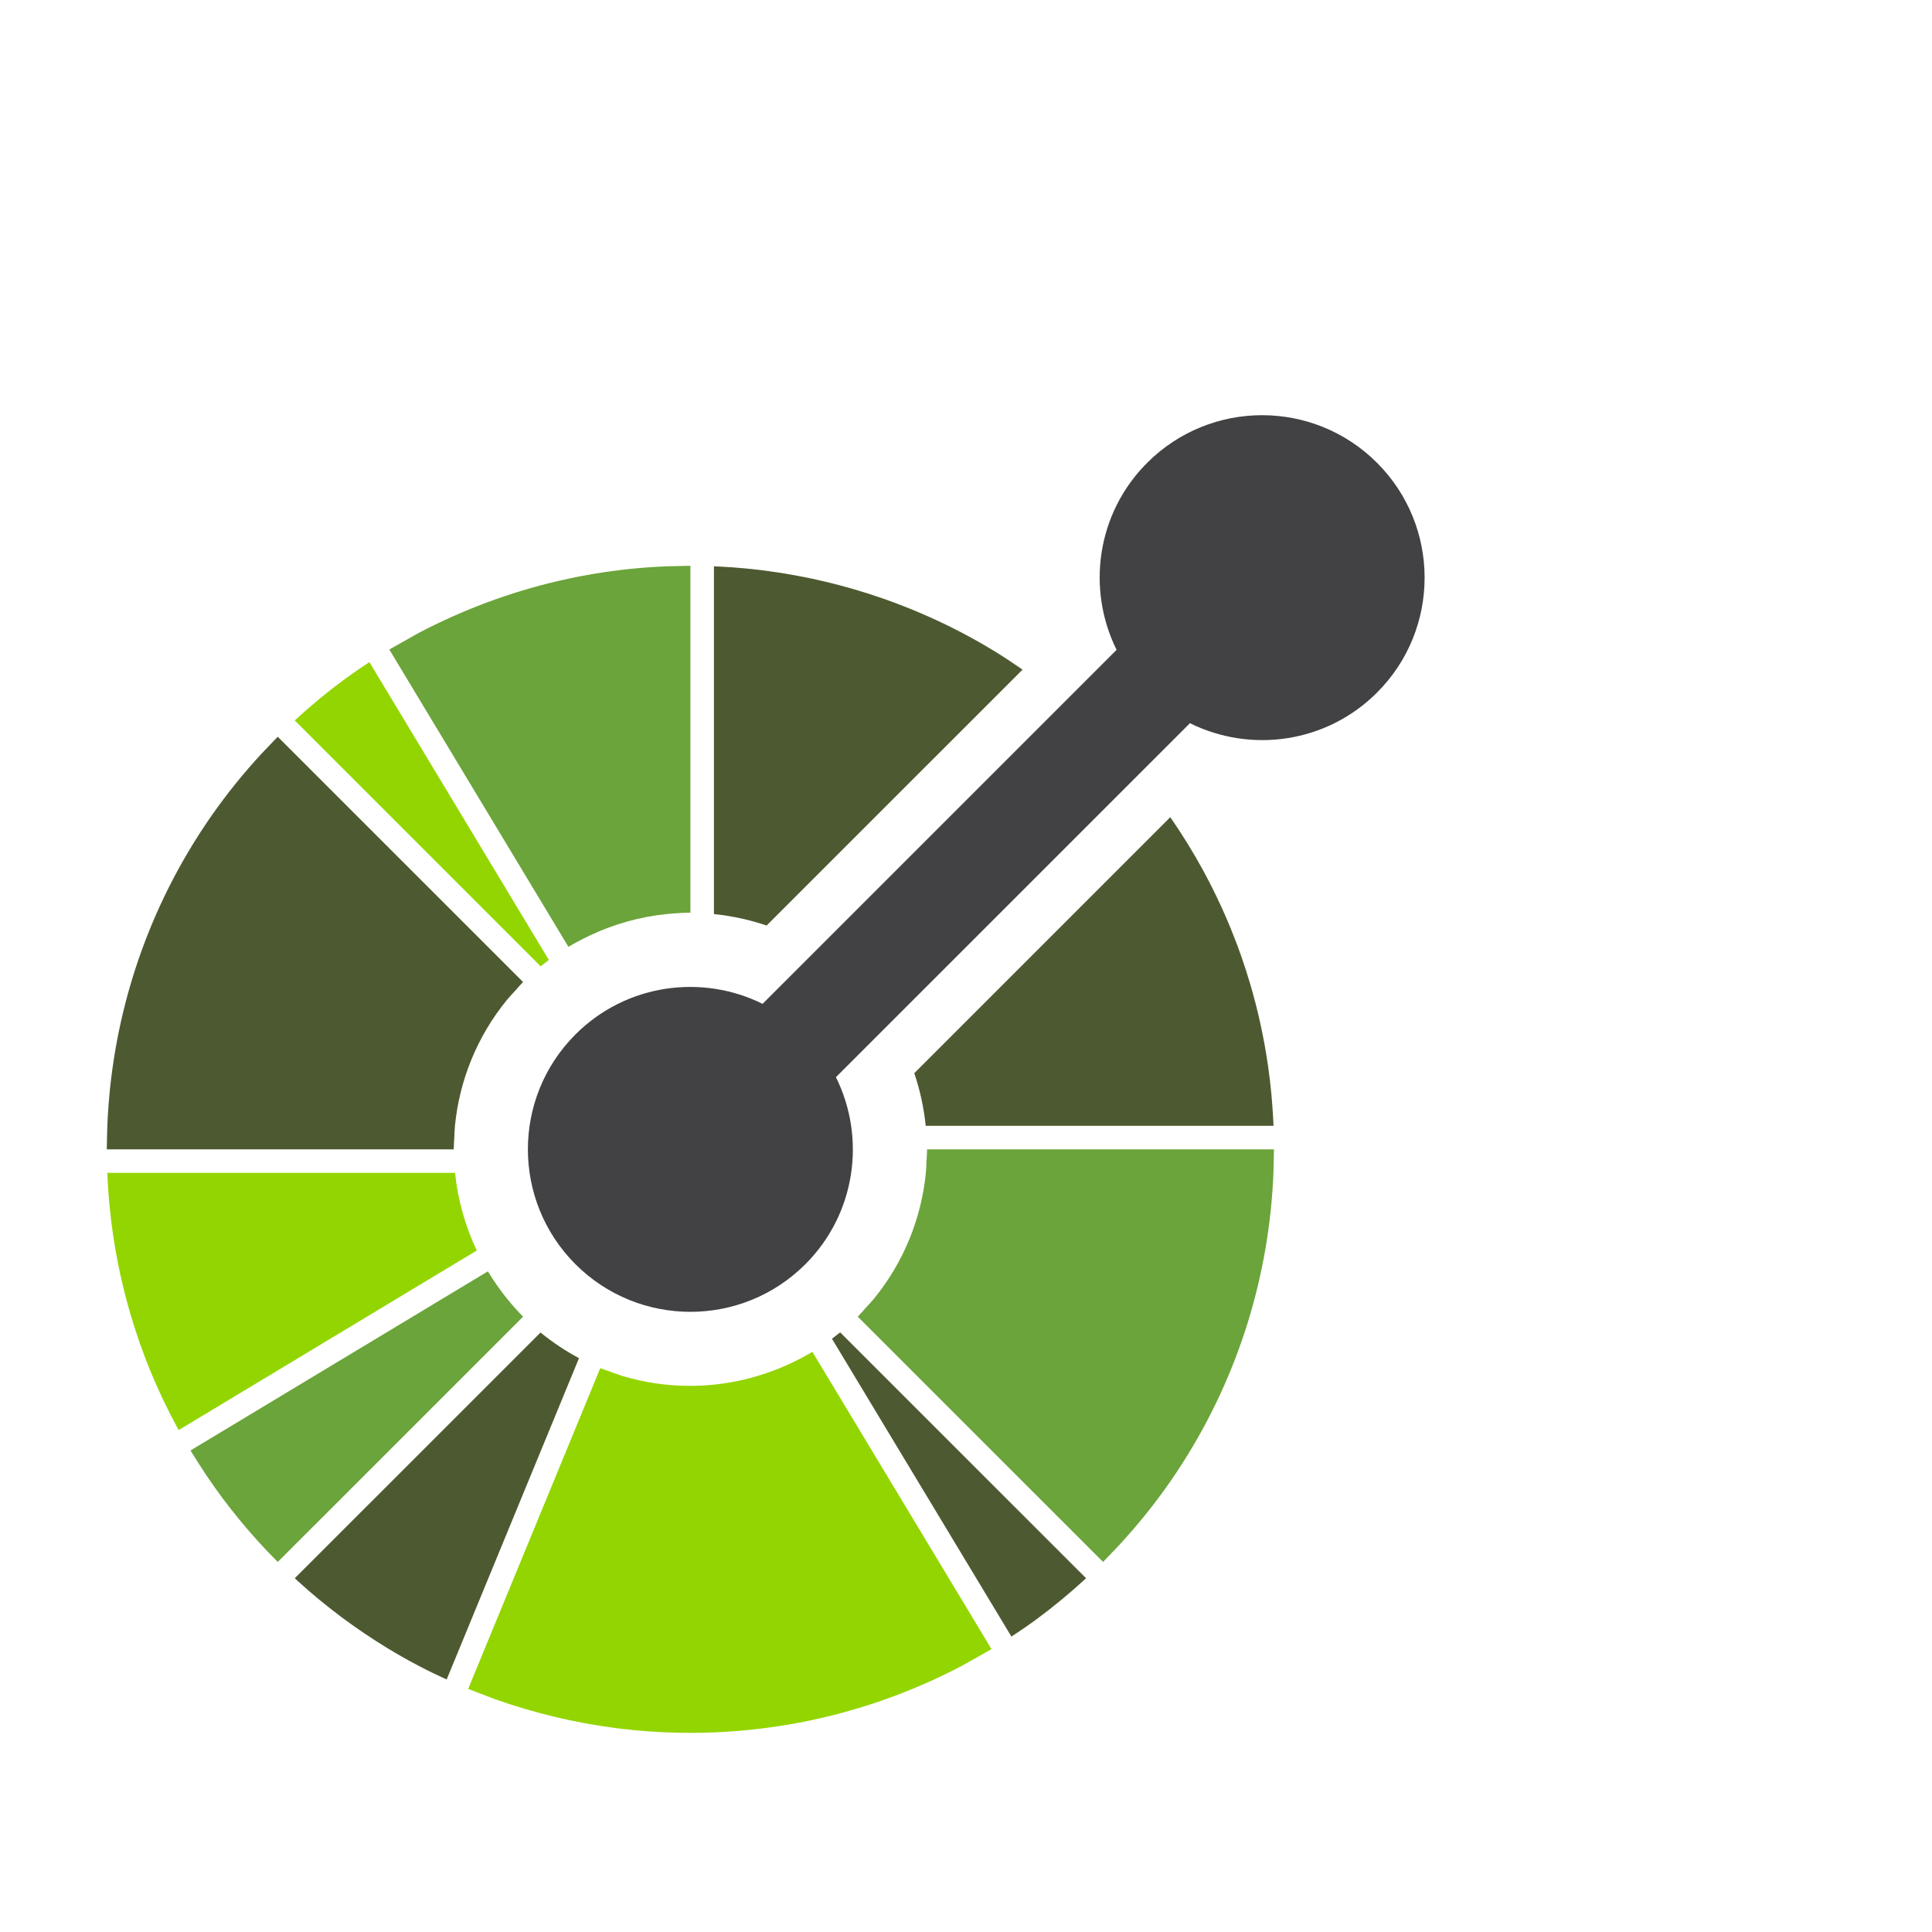
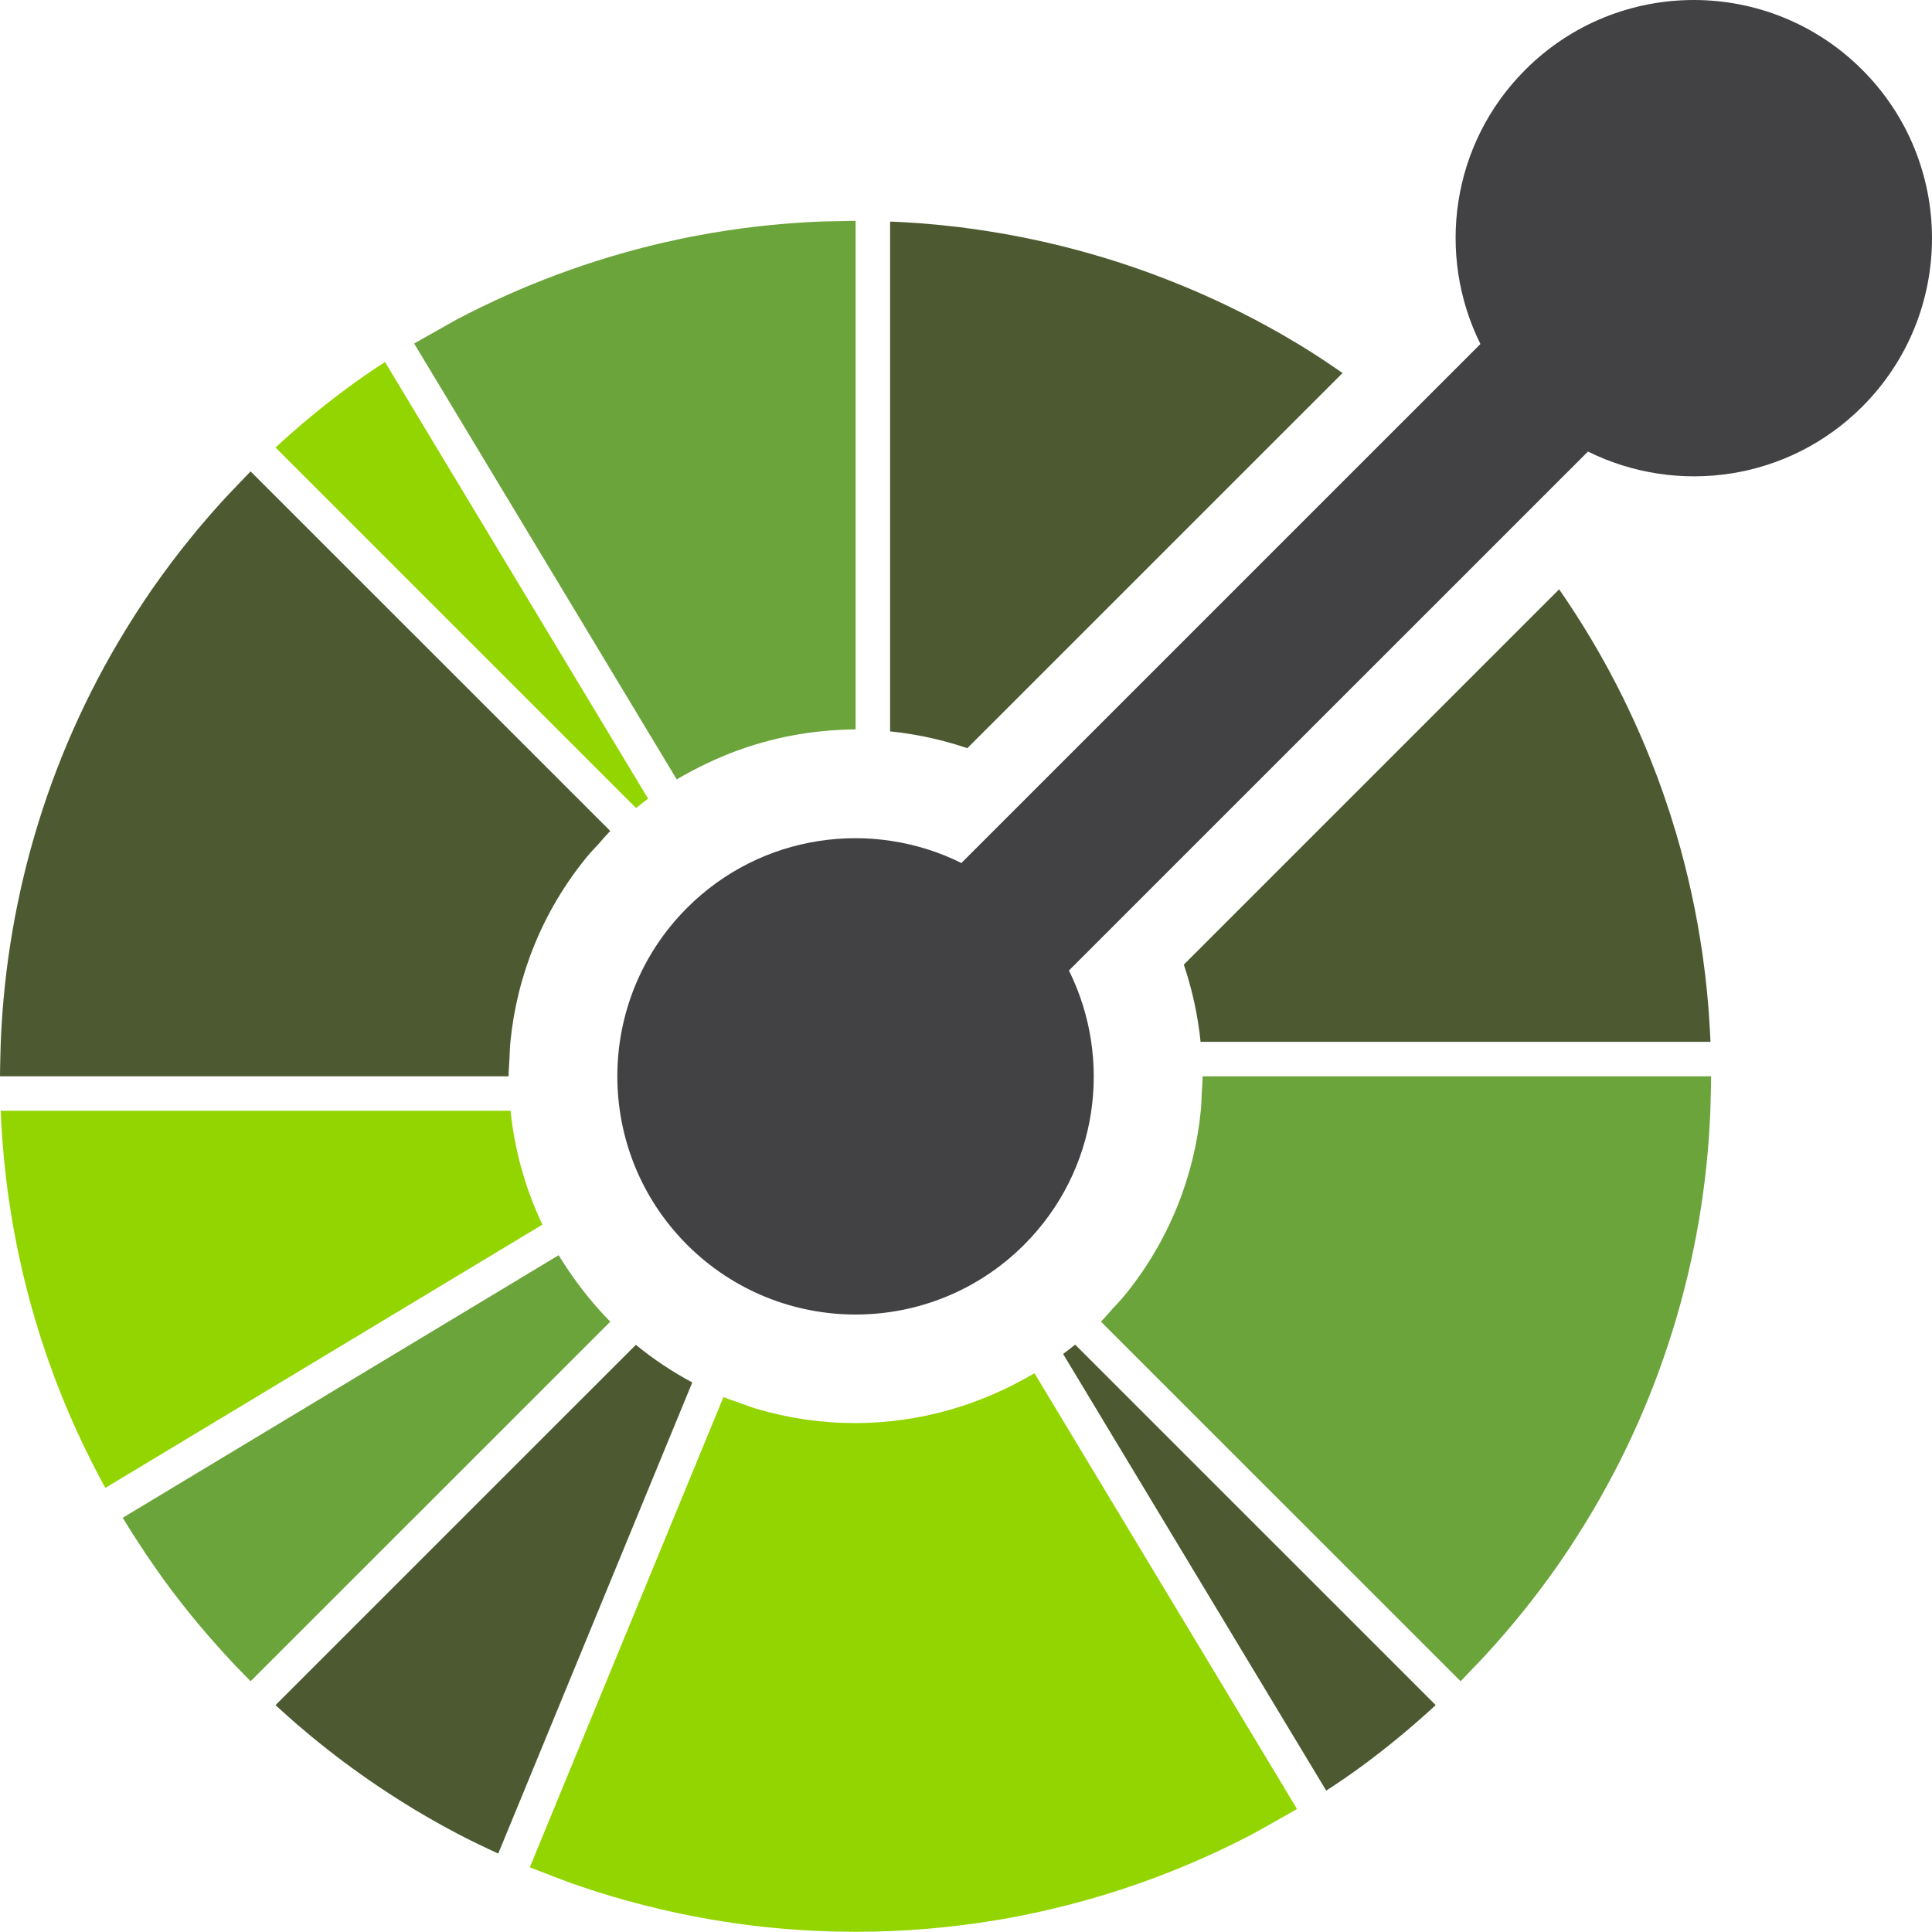
- <svg xmlns="http://www.w3.org/2000/svg" width="1000" height="1000" viewBox="-48.583 -136.229 879.496 773.982">
-   <path d="m158.57 344.93h-158.29c.03.78.05 1.55.09 2.32.06 1.49.17 2.97.26 4.46.04.64.07 1.28.12 1.91.12 1.72.27 3.44.43 5.15.04.39.07.78.11 1.15.18 1.91.39 3.82.61 5.71.01.18.03.37.06.55.25 2.04.51 4.09.81 6.12 0 .03 0 .06.01.08a266.05 266.05 0 0 0 8.18 37.4c.02.05.04.1.05.15.57 1.94 1.17 3.86 1.78 5.77.04.11.08.23.11.34s.07.22.11.34c.56 1.73 1.15 3.45 1.74 5.18.15.43.3.87.46 1.31.53 1.49 1.07 2.98 1.63 4.48.26.67.51 1.34.76 2.02.49 1.24.96 2.47 1.45 3.7.37.93.75 1.86 1.14 2.78.4.97.8 1.92 1.21 2.89.5 1.18 1.03 2.35 1.55 3.53.31.7.63 1.39.94 2.09.64 1.41 1.3 2.82 1.97 4.22.22.45.43.9.65 1.34.78 1.62 1.57 3.21 2.37 4.8.14.24.25.49.38.73.9 1.76 1.82 3.51 2.77 5.25.04.08.09.15.12.24.2.36.42.71.62 1.07l135.19-81.43.5-.3c-5.33-11.24-8.65-23.2-9.89-35.35z" fill="#93d500" />
-   <path d="m197.48 417.6-.38.38-111.5 111.49c.57.53 1.14 1.08 1.73 1.59 1.04.95 2.1 1.88 3.15 2.81.55.48 1.08.96 1.63 1.44 1.26 1.09 2.54 2.15 3.81 3.22.35.29.68.57 1.03.86a255.576 255.576 0 0 0 4.91 3.94c1.58 1.25 3.17 2.46 4.79 3.68.07.04.12.08.18.13a266.48 266.48 0 0 0 20.86 14.1c.24.16.49.3.74.46 1.37.81 2.73 1.62 4.11 2.42l2.52 1.44c.8.46 1.59.9 2.39 1.34 1.45.79 2.9 1.58 4.36 2.35.2.11.4.22.61.32 4.05 2.12 8.17 4.09 12.33 5.99l3.96-9.61 56.08-136.17.2-.5c-6.12-3.28-11.99-7.16-17.51-11.68z" fill="#4d5a31" />
-   <path d="m185.87 406.49a95.492 95.492 0 0 1 -3.48-4.1c-1-1.23-1.96-2.47-2.89-3.73-1.07-1.44-2.11-2.9-3.1-4.38-.99-1.49-1.97-2.99-2.89-4.51l-135.36 81.53c2.08 3.46 4.24 6.82 6.46 10.14.07.12.14.24.22.35.02.05.05.08.08.13.07.1.14.22.21.33.01.01.02.02.02.04.18.26.36.52.54.79.01.01.02.03.04.05s.01.01.01.02c2.35 3.47 4.77 6.89 7.26 10.23.05.07.11.14.16.21.06.07.11.14.16.21 1.09 1.43 2.17 2.86 3.29 4.28.15.19.29.37.45.55 1.14 1.47 2.31 2.92 3.5 4.35.28.34.57.68.85 1.03 1.07 1.28 2.14 2.55 3.23 3.81.47.54.95 1.09 1.43 1.62.93 1.06 1.85 2.12 2.8 3.16.52.57 1.06 1.15 1.59 1.72.24.27.48.52.73.79.69.75 1.38 1.5 2.08 2.24.28.29.58.58.86.88 1.23 1.28 2.48 2.57 3.74 3.83l111.67-111.65c-1.28-1.28-2.48-2.6-3.66-3.92z" fill="#6ba43a" />
-   <path d="m333.88 417.54c-1.23.99-2.47 1.96-3.73 2.89l.27.47 81.42 135.13c3.77-2.46 7.5-5 11.14-7.67 7.88-5.81 15.5-12.11 22.85-18.89l-111.51-111.49z" fill="#4d5a31" />
-   <path d="m400.01 557.14-2.76-4.59-76-126.13c-1.54.92-3.11 1.76-4.68 2.6-1.59.86-3.18 1.65-4.8 2.42-14.6 6.92-30.4 10.46-46.23 10.46-10.37 0-20.73-1.5-30.75-4.49-1.71-.51-3.38-1.18-5.06-1.78-1.69-.59-3.4-1.11-5.06-1.79l-56.04 136.08-2.19 5.33-1.88 4.57-.01.02c.14.06.29.11.43.17.16.06.31.11.46.18h.02c.04.02.08.03.11.04 1.32.55 2.65 1.01 3.98 1.53 1.67.65 3.33 1.31 5 1.92.86.31 1.7.67 2.55.97h.01a267.42 267.42 0 0 0 54.19 12.97c.73.09 1.44.19 2.17.29.75.09 1.51.16 2.27.25 1.42.16 2.84.32 4.27.46l1.06.09c1.75.17 3.5.32 5.24.44.6.05 1.2.07 1.79.12 1.53.1 3.06.19 4.59.26.94.06 1.88.08 2.82.12 1.22.04 2.43.09 3.65.13 1.75.04 3.52.05 5.28.06.42 0 .83.01 1.25.02 14.75 0 29.5-1.23 44.09-3.68.24-.04.49-.08.74-.11 1.54-.27 3.08-.56 4.62-.84.88-.17 1.77-.34 2.63-.51.9-.19 1.81-.37 2.71-.57 1.5-.31 3-.64 4.51-.99.27-.06.54-.11.81-.19 22.18-5.16 43.6-13.16 63.72-23.75v-.01c1.32-.69 2.61-1.48 3.92-2.2 1.56-.85 3.11-1.74 4.67-2.63 1.07-.61 2.16-1.18 3.23-1.82.01-.01.02-.02.03-.02h.01c.02-.01.03-.02.05-.03l.02-.02-.2-.33.2.33c.01 0 .02-.01.03-.01.02-.01.03-.02.05-.03.06-.04.12-.07.18-.11.34-.21.69-.41 1.04-.62zm-202.47-306.22c1.23-1 2.48-1.96 3.73-2.9l-.27-.46-81.42-135.14c-3.78 2.47-7.51 5.02-11.16 7.69-7.87 5.8-15.5 12.09-22.83 18.86l111.51 111.5z" fill="#93d500" />
-   <path d="m77.86 146.4c-1.27 1.27-2.47 2.58-3.71 3.86-1.23 1.29-2.49 2.57-3.7 3.87a266.156 266.156 0 0 0 -22.56 27.96c-.33.45-.65.93-.98 1.39-.76 1.12-1.52 2.23-2.26 3.35-.78 1.16-1.55 2.34-2.3 3.51-.28.43-.56.87-.83 1.3-25.65 40.23-39.39 85.86-41.24 131.87-.07 1.79-.11 3.58-.15 5.36-.03 1.78-.09 3.57-.09 5.35h157.93c0-1.78.16-3.56.26-5.35.09-1.79.11-3.58.29-5.36 2.04-20.56 9.98-40.64 23.82-57.5 1.12-1.37 2.39-2.66 3.6-3.98 1.19-1.33 2.31-2.7 3.59-3.98zm325.85-39.2c-.21-.13-.44-.26-.65-.39-1.39-.85-2.79-1.67-4.2-2.49-.81-.47-1.63-.93-2.44-1.39-.83-.46-1.64-.92-2.47-1.37a901.4 901.4 0 0 0 -4.29-2.32c-.23-.11-.45-.23-.68-.35-9.26-4.84-18.77-9.1-28.48-12.8-.25-.1-.5-.2-.75-.29-2.12-.79-4.24-1.58-6.38-2.32a267.084 267.084 0 0 0 -53.21-12.63l-2.22-.3c-.75-.09-1.49-.16-2.23-.24-1.43-.17-2.85-.33-4.29-.47-.39-.04-.79-.06-1.2-.11-1.69-.15-3.4-.3-5.1-.43l-1.99-.12c-1.45-.09-2.93-.2-4.38-.26-.78-.04-1.56-.07-2.33-.09v158.29c8.12.84 16.17 2.57 23.98 5.22l116.51-116.49c-4.33-3-8.7-5.92-13.2-8.65z" fill="#4d5a31" />
-   <path d="m260.36 68.7c-1.79.04-3.58.04-5.36.11-11.17.45-22.32 1.59-33.38 3.45-.24.04-.48.08-.73.12-1.55.27-3.09.55-4.63.84-.87.17-1.75.33-2.63.5-.91.18-1.81.37-2.72.57-1.5.31-3 .64-4.49.99-.28.05-.55.12-.82.18a267.465 267.465 0 0 0 -63.73 23.76c-1.31.7-2.59 1.49-3.9 2.2-1.56.86-3.12 1.74-4.67 2.63-1.15.67-2.32 1.28-3.47 1.96-.01.01-.03.02-.04.02-.08.05-.16.1-.24.14-.3.19-.61.34-.91.52l.01.02 2.77 4.59 78.75 130.73c1.54-.92 3.11-1.77 4.68-2.61 1.58-.85 3.18-1.65 4.79-2.41a107.25 107.25 0 0 1 35.36-9.91c1.78-.18 3.56-.33 5.35-.42 1.78-.09 3.57-.18 5.36-.18v-157.91c-1.79 0-3.57.08-5.35.11z" fill="#6ba43a" />
-   <path d="m531.05 321.17c-.08-1.42-.16-2.83-.26-4.26a75.4 75.4 0 0 0 -.14-2.12c-.11-1.67-.25-3.34-.41-5.01-.03-.43-.07-.86-.11-1.29-.18-1.87-.38-3.73-.6-5.59-.02-.15-.03-.3-.05-.45l-.03-.21c-.24-2.01-.51-4.02-.79-6.02l-.03-.19a266.454 266.454 0 0 0 -8.16-37.33c-.03-.09-.05-.16-.08-.24-.57-1.91-1.16-3.8-1.75-5.69-.09-.25-.17-.5-.25-.75-.56-1.71-1.13-3.41-1.72-5.11l-.48-1.38c-.52-1.47-1.06-2.94-1.6-4.41-.27-.7-.53-1.4-.81-2.09-.46-1.22-.93-2.43-1.42-3.63-.38-.97-.77-1.92-1.16-2.86-.39-.95-.79-1.88-1.18-2.82-.52-1.2-1.05-2.4-1.58-3.59-.3-.67-.6-1.35-.91-2.03-.65-1.42-1.32-2.85-1.99-4.27-.21-.42-.42-.86-.63-1.29-.78-1.62-1.58-3.25-2.4-4.85-.11-.22-.23-.45-.34-.67-.91-1.77-1.85-3.55-2.79-5.3-.04-.06-.07-.13-.11-.19a266.99 266.99 0 0 0 -15.11-24.52l-116.54 116.54c2.65 7.81 4.37 15.86 5.21 23.97h158.32c-.04-.79-.06-1.58-.1-2.35z" fill="#4d5a31" />
-   <path d="m373.45 334.22c0 1.79-.17 3.57-.26 5.36s-.12 3.58-.3 5.35c-2.04 20.57-9.97 40.65-23.81 57.52-1.12 1.37-2.39 2.65-3.6 3.98-1.2 1.32-2.31 2.69-3.59 3.97l111.67 111.65c1.27-1.27 2.46-2.58 3.7-3.87s2.5-2.56 3.7-3.87c8.26-8.95 15.82-18.31 22.62-28.04.28-.39.53-.77.8-1.15.83-1.19 1.63-2.4 2.45-3.6.71-1.08 1.42-2.15 2.11-3.24.35-.52.69-1.06 1.02-1.58 25.61-40.21 39.32-85.79 41.16-131.77.07-1.78.11-3.57.14-5.36.04-1.78.09-3.56.09-5.35z" fill="#6ba43a" />
-   <path d="m578.27 21.69c-28.89-28.89-75.73-28.89-104.62 0-23.05 23.04-27.66 57.49-13.93 85.15l-161.16 161.15c-27.66-13.72-62.12-9.12-85.17 13.92-28.89 28.89-28.88 75.73 0 104.62 28.9 28.89 75.75 28.88 104.64 0 23.05-23.05 27.65-57.5 13.92-85.16l161.16-161.14c27.67 13.72 62.11 9.12 85.16-13.93 28.89-28.88 28.89-75.72 0-104.61z" fill="#424143" />
+ <svg xmlns="http://www.w3.org/2000/svg" viewBox="30.168 -97.728 599.898 599.837" width="599.898" height="599.838">
+   <path d="M 188.698 247.179 L 30.408 247.179 C 30.438 247.959 30.458 248.729 30.498 249.499 C 30.558 250.989 30.668 252.469 30.758 253.959 C 30.798 254.599 30.828 255.239 30.878 255.869 C 30.998 257.589 31.148 259.309 31.308 261.019 C 31.348 261.409 31.378 261.799 31.418 262.169 C 31.598 264.079 31.808 265.989 32.028 267.879 C 32.038 268.059 32.058 268.249 32.088 268.429 C 32.338 270.469 32.598 272.519 32.898 274.549 C 32.898 274.579 32.898 274.609 32.908 274.629 C 34.733 287.276 37.467 299.775 41.088 312.029 C 41.108 312.079 41.128 312.129 41.138 312.179 C 41.708 314.119 42.308 316.039 42.918 317.949 C 42.958 318.059 42.998 318.179 43.028 318.289 C 43.058 318.399 43.098 318.509 43.138 318.629 C 43.698 320.359 44.288 322.079 44.878 323.809 C 45.028 324.239 45.178 324.679 45.338 325.119 C 45.868 326.609 46.408 328.099 46.968 329.599 C 47.228 330.269 47.478 330.939 47.728 331.619 C 48.218 332.859 48.688 334.089 49.178 335.319 C 49.548 336.249 49.928 337.179 50.318 338.099 C 50.718 339.069 51.118 340.019 51.528 340.989 C 52.028 342.169 52.558 343.339 53.078 344.519 C 53.388 345.219 53.708 345.909 54.018 346.609 C 54.658 348.019 55.318 349.429 55.988 350.829 C 56.208 351.279 56.418 351.729 56.638 352.169 C 57.418 353.789 58.208 355.379 59.008 356.969 C 59.148 357.209 59.258 357.459 59.388 357.699 C 60.288 359.459 61.208 361.209 62.158 362.949 C 62.198 363.029 62.248 363.099 62.278 363.189 C 62.478 363.549 62.698 363.899 62.898 364.259 L 198.088 282.829 L 198.588 282.529 C 193.258 271.289 189.938 259.329 188.698 247.179 L 188.698 247.179 Z" fill="#93d500" transform="matrix(1, 0, 0, 1, 0, 0)" />
+   <path d="M 227.608 319.849 L 227.228 320.229 L 115.728 431.719 C 116.298 432.249 116.868 432.799 117.458 433.309 C 118.498 434.259 119.558 435.189 120.608 436.119 C 121.158 436.599 121.688 437.079 122.238 437.559 C 123.498 438.649 124.778 439.709 126.048 440.779 C 126.398 441.069 126.728 441.349 127.078 441.639 C 128.699 442.972 130.336 444.286 131.988 445.579 C 133.568 446.829 135.158 448.039 136.778 449.259 C 136.848 449.299 136.898 449.339 136.958 449.389 C 143.686 454.415 150.647 459.12 157.818 463.489 C 158.058 463.649 158.308 463.789 158.558 463.949 C 159.928 464.759 161.288 465.569 162.668 466.369 L 165.188 467.809 C 165.988 468.269 166.778 468.709 167.578 469.149 C 169.028 469.939 170.478 470.729 171.938 471.499 C 172.138 471.609 172.338 471.719 172.548 471.819 C 176.598 473.939 180.718 475.909 184.878 477.809 L 188.838 468.199 L 244.918 332.029 L 245.118 331.529 C 238.998 328.249 233.128 324.369 227.608 319.849 L 227.608 319.849 Z" fill="#4d5a31" transform="matrix(1, 0, 0, 1, 0, 0)" />
+   <path d="M 215.998 308.739 C 214.8 307.405 213.64 306.038 212.518 304.639 C 211.518 303.409 210.558 302.169 209.628 300.909 C 208.558 299.469 207.518 298.009 206.528 296.529 C 205.538 295.039 204.558 293.539 203.638 292.019 L 68.278 373.549 C 70.358 377.009 72.518 380.369 74.738 383.689 C 74.808 383.809 74.878 383.929 74.958 384.039 C 74.978 384.089 75.008 384.119 75.038 384.169 C 75.108 384.269 75.178 384.389 75.248 384.499 C 75.258 384.509 75.268 384.519 75.268 384.539 C 75.448 384.799 75.628 385.059 75.808 385.329 C 75.818 385.339 75.828 385.359 75.848 385.379 C 75.868 385.399 75.858 385.389 75.858 385.399 C 78.208 388.869 80.628 392.289 83.118 395.629 C 83.168 395.699 83.228 395.769 83.278 395.839 C 83.338 395.909 83.388 395.979 83.438 396.049 C 84.528 397.479 85.608 398.909 86.728 400.329 C 86.878 400.519 87.018 400.699 87.178 400.879 C 88.318 402.349 89.488 403.799 90.678 405.229 C 90.958 405.569 91.248 405.909 91.528 406.259 C 92.598 407.539 93.668 408.809 94.758 410.069 C 95.228 410.609 95.708 411.159 96.188 411.689 C 97.118 412.749 98.038 413.809 98.988 414.849 C 99.508 415.419 100.048 415.999 100.578 416.569 C 100.818 416.839 101.058 417.089 101.308 417.359 C 101.998 418.109 102.688 418.859 103.388 419.599 C 103.668 419.889 103.968 420.179 104.248 420.479 C 105.478 421.759 106.728 423.049 107.988 424.309 L 219.658 312.659 C 218.378 311.379 217.178 310.059 215.998 308.739 L 215.998 308.739 Z" fill="#6ba43a" transform="matrix(1, 0, 0, 1, 0, 0)" />
+   <path d="M 364.008 319.789 C 362.778 320.779 361.538 321.749 360.278 322.679 L 360.548 323.149 L 441.968 458.279 C 445.738 455.819 449.468 453.279 453.108 450.609 C 460.988 444.799 468.608 438.499 475.958 431.719 L 364.448 320.229 L 364.008 319.789 Z" fill="#4d5a31" transform="matrix(1, 0, 0, 1, 0, 0)" />
+   <path d="M 430.138 459.389 L 427.378 454.799 L 351.378 328.669 C 349.838 329.589 348.268 330.429 346.698 331.269 C 345.108 332.129 343.518 332.919 341.898 333.689 C 327.298 340.609 311.498 344.149 295.668 344.149 C 285.298 344.149 274.938 342.649 264.918 339.659 C 263.208 339.149 261.538 338.479 259.858 337.879 C 258.168 337.289 256.458 336.769 254.798 336.089 L 198.758 472.169 L 196.568 477.499 L 194.688 482.069 L 194.678 482.089 C 194.818 482.149 194.968 482.199 195.108 482.259 C 195.268 482.319 195.418 482.369 195.568 482.439 L 195.588 482.439 C 195.628 482.459 195.668 482.469 195.698 482.479 C 197.018 483.029 198.348 483.489 199.678 484.009 C 201.348 484.659 203.008 485.319 204.678 485.929 C 205.538 486.239 206.378 486.599 207.228 486.899 L 207.238 486.899 C 224.801 493.097 242.963 497.444 261.428 499.869 C 262.158 499.959 262.868 500.059 263.598 500.159 C 264.348 500.249 265.108 500.319 265.868 500.409 C 267.288 500.569 268.708 500.729 270.138 500.869 L 271.198 500.959 C 272.948 501.129 274.698 501.279 276.438 501.399 C 277.038 501.449 277.638 501.469 278.228 501.519 C 279.758 501.619 281.288 501.709 282.818 501.779 C 283.758 501.839 284.698 501.859 285.638 501.899 C 286.858 501.939 288.068 501.989 289.288 502.029 C 291.038 502.069 292.808 502.079 294.568 502.089 C 294.988 502.089 295.398 502.099 295.818 502.109 C 310.568 502.109 325.318 500.879 339.908 498.429 C 340.148 498.389 340.398 498.349 340.648 498.319 C 342.188 498.049 343.728 497.759 345.268 497.479 C 346.148 497.309 347.038 497.139 347.898 496.969 C 348.798 496.779 349.708 496.599 350.608 496.399 C 352.108 496.089 353.608 495.759 355.118 495.409 C 355.388 495.349 355.658 495.299 355.928 495.219 C 378.108 490.059 399.528 482.059 419.648 471.469 L 419.648 471.459 C 420.968 470.769 422.258 469.979 423.568 469.259 C 425.128 468.409 426.678 467.519 428.238 466.629 C 429.308 466.019 430.398 465.449 431.468 464.809 C 431.478 464.799 431.488 464.789 431.498 464.789 L 431.508 464.789 C 431.528 464.779 431.538 464.769 431.558 464.759 L 431.578 464.739 L 431.378 464.409 L 431.578 464.739 C 431.588 464.739 431.598 464.729 431.608 464.729 C 431.628 464.719 431.638 464.709 431.658 464.699 C 431.718 464.659 431.778 464.629 431.838 464.589 C 432.178 464.379 432.528 464.179 432.878 463.969 L 430.138 459.389 Z M 227.668 153.169 C 228.898 152.169 230.148 151.209 231.398 150.269 L 231.128 149.809 L 149.708 14.669 C 145.928 17.139 142.198 19.689 138.548 22.359 C 130.678 28.159 123.048 34.449 115.718 41.219 L 227.228 152.719 L 227.668 153.169 Z" fill="#93d500" transform="matrix(1, 0, 0, 1, 0, 0)" />
+   <path d="M 107.988 48.649 C 106.718 49.919 105.518 51.229 104.278 52.509 C 103.048 53.799 101.788 55.079 100.578 56.379 C 92.437 65.18 84.9 74.521 78.018 84.339 C 77.688 84.789 77.368 85.269 77.038 85.729 C 76.278 86.849 75.518 87.959 74.778 89.079 C 73.998 90.239 73.228 91.419 72.478 92.589 C 72.198 93.019 71.918 93.459 71.648 93.889 C 45.998 134.119 32.258 179.749 30.408 225.759 C 30.338 227.549 30.298 229.339 30.258 231.119 C 30.228 232.899 30.168 234.689 30.168 236.469 L 188.098 236.469 C 188.098 234.689 188.258 232.909 188.358 231.119 C 188.448 229.329 188.468 227.539 188.648 225.759 C 190.688 205.199 198.628 185.119 212.468 168.259 C 213.588 166.889 214.858 165.599 216.068 164.279 C 217.258 162.949 218.378 161.579 219.658 160.299 L 107.988 48.649 Z M 433.838 9.449 C 433.628 9.319 433.398 9.189 433.188 9.059 C 431.798 8.209 430.398 7.389 428.988 6.569 C 428.178 6.099 427.358 5.639 426.548 5.179 C 425.718 4.719 424.908 4.259 424.078 3.809 C 422.65 3.031 421.22 2.258 419.788 1.489 C 419.558 1.379 419.338 1.259 419.108 1.139 C 409.848 -3.701 400.338 -7.961 390.628 -11.661 C 390.378 -11.761 390.128 -11.861 389.878 -11.951 C 387.758 -12.741 385.638 -13.531 383.498 -14.271 C 366.241 -20.291 348.41 -24.523 330.288 -26.901 L 328.068 -27.201 C 327.318 -27.291 326.578 -27.361 325.838 -27.441 C 324.408 -27.611 322.988 -27.771 321.548 -27.911 C 321.158 -27.951 320.758 -27.971 320.348 -28.021 C 318.658 -28.171 316.948 -28.321 315.248 -28.451 L 313.258 -28.571 C 311.808 -28.661 310.328 -28.771 308.878 -28.831 C 308.098 -28.871 307.318 -28.901 306.548 -28.921 L 306.548 129.369 C 314.668 130.209 322.718 131.939 330.528 134.589 L 447.038 18.099 C 442.708 15.099 438.338 12.179 433.838 9.449 L 433.838 9.449 Z" fill="#4d5a31" transform="matrix(1, 0, 0, 1, 0, 0)" />
+   <path d="M 290.488 -29.051 C 288.698 -29.011 286.908 -29.011 285.128 -28.941 C 273.958 -28.491 262.808 -27.351 251.748 -25.491 C 251.508 -25.451 251.268 -25.411 251.018 -25.371 C 249.468 -25.101 247.928 -24.821 246.388 -24.531 C 245.518 -24.361 244.638 -24.201 243.758 -24.031 C 242.848 -23.851 241.948 -23.661 241.038 -23.461 C 239.538 -23.151 238.038 -22.821 236.548 -22.471 C 236.268 -22.421 235.998 -22.351 235.728 -22.291 C 213.56 -17.116 192.144 -9.131 171.998 1.469 C 170.688 2.169 169.408 2.959 168.098 3.669 C 166.538 4.529 164.978 5.409 163.428 6.299 C 162.278 6.969 161.108 7.579 159.958 8.259 C 159.948 8.269 159.928 8.279 159.918 8.279 C 159.838 8.329 159.758 8.379 159.678 8.419 C 159.378 8.609 159.068 8.759 158.768 8.939 L 158.778 8.959 L 161.548 13.549 L 240.298 144.279 C 241.838 143.359 243.408 142.509 244.978 141.669 C 246.558 140.819 248.158 140.019 249.768 139.259 C 260.898 133.947 272.86 130.595 285.128 129.349 C 286.908 129.169 288.688 129.019 290.478 128.929 C 292.258 128.839 294.048 128.749 295.838 128.749 L 295.838 -29.161 C 294.048 -29.161 292.268 -29.081 290.488 -29.051 L 290.488 -29.051 Z" fill="#6ba43a" transform="matrix(1, 0, 0, 1, 0, 0)" />
+   <path d="M 561.178 223.419 C 561.098 221.999 561.018 220.589 560.918 219.159 C 560.882 218.451 560.835 217.745 560.778 217.039 C 560.668 215.369 560.528 213.699 560.368 212.029 C 560.338 211.599 560.298 211.169 560.258 210.739 C 560.078 208.869 559.878 207.009 559.658 205.149 C 559.638 204.999 559.628 204.849 559.608 204.699 L 559.578 204.489 C 559.338 202.479 559.068 200.469 558.788 198.469 L 558.758 198.279 C 556.935 185.656 554.208 173.181 550.598 160.949 C 550.568 160.859 550.548 160.789 550.518 160.709 C 549.948 158.799 549.358 156.909 548.768 155.019 C 548.678 154.769 548.598 154.519 548.518 154.269 C 547.958 152.559 547.388 150.859 546.798 149.159 L 546.318 147.779 C 545.798 146.309 545.258 144.839 544.718 143.369 C 544.448 142.669 544.188 141.969 543.908 141.279 C 543.448 140.059 542.978 138.849 542.488 137.649 C 542.108 136.679 541.718 135.729 541.328 134.789 C 540.938 133.839 540.538 132.909 540.148 131.969 C 539.628 130.769 539.098 129.569 538.568 128.379 C 538.268 127.709 537.968 127.029 537.658 126.349 C 537.008 124.929 536.338 123.499 535.668 122.079 C 535.458 121.659 535.248 121.219 535.038 120.789 C 534.258 119.169 533.458 117.539 532.638 115.939 C 532.528 115.719 532.408 115.489 532.298 115.269 C 531.388 113.499 530.448 111.719 529.508 109.969 C 529.468 109.909 529.438 109.839 529.398 109.779 C 524.806 101.339 519.762 93.154 514.288 85.259 L 397.748 201.799 C 400.398 209.609 402.118 217.659 402.958 225.769 L 561.278 225.769 C 561.238 224.979 561.218 224.189 561.178 223.419 L 561.178 223.419 Z" fill="#4d5a31" transform="matrix(1, 0, 0, 1, 0, 0)" />
+   <path d="M 403.578 236.469 C 403.578 238.259 403.408 240.039 403.318 241.829 C 403.228 243.619 403.198 245.409 403.018 247.179 C 400.978 267.749 393.048 287.829 379.208 304.699 C 378.088 306.069 376.818 307.349 375.608 308.679 C 374.408 309.999 373.298 311.369 372.018 312.649 L 483.688 424.299 C 484.958 423.029 486.148 421.719 487.388 420.429 C 488.628 419.139 489.888 417.869 491.088 416.559 C 499.348 407.609 506.908 398.249 513.708 388.519 C 513.988 388.129 514.238 387.749 514.508 387.369 C 515.338 386.179 516.138 384.969 516.958 383.769 C 517.668 382.689 518.378 381.619 519.068 380.529 C 519.418 380.009 519.758 379.469 520.088 378.949 C 545.698 338.739 559.408 293.159 561.248 247.179 C 561.318 245.399 561.358 243.609 561.388 241.819 C 561.428 240.039 561.478 238.259 561.478 236.469 L 403.578 236.469 Z" fill="#6ba43a" transform="matrix(1, 0, 0, 1, 0, 0)" />
+   <path d="M 608.398 -76.061 C 579.508 -104.951 532.668 -104.951 503.778 -76.061 C 480.728 -53.021 476.118 -18.571 489.848 9.089 L 328.688 170.239 C 301.028 156.519 266.568 161.119 243.518 184.159 C 214.628 213.049 214.638 259.889 243.518 288.779 C 272.418 317.669 319.268 317.659 348.158 288.779 C 371.208 265.729 375.808 231.279 362.078 203.619 L 523.238 42.479 C 550.908 56.199 585.348 51.599 608.398 28.549 C 637.288 -0.331 637.288 -47.171 608.398 -76.061 L 608.398 -76.061 Z" fill="#424143" transform="matrix(1, 0, 0, 1, 0, 0)" />
</svg>
